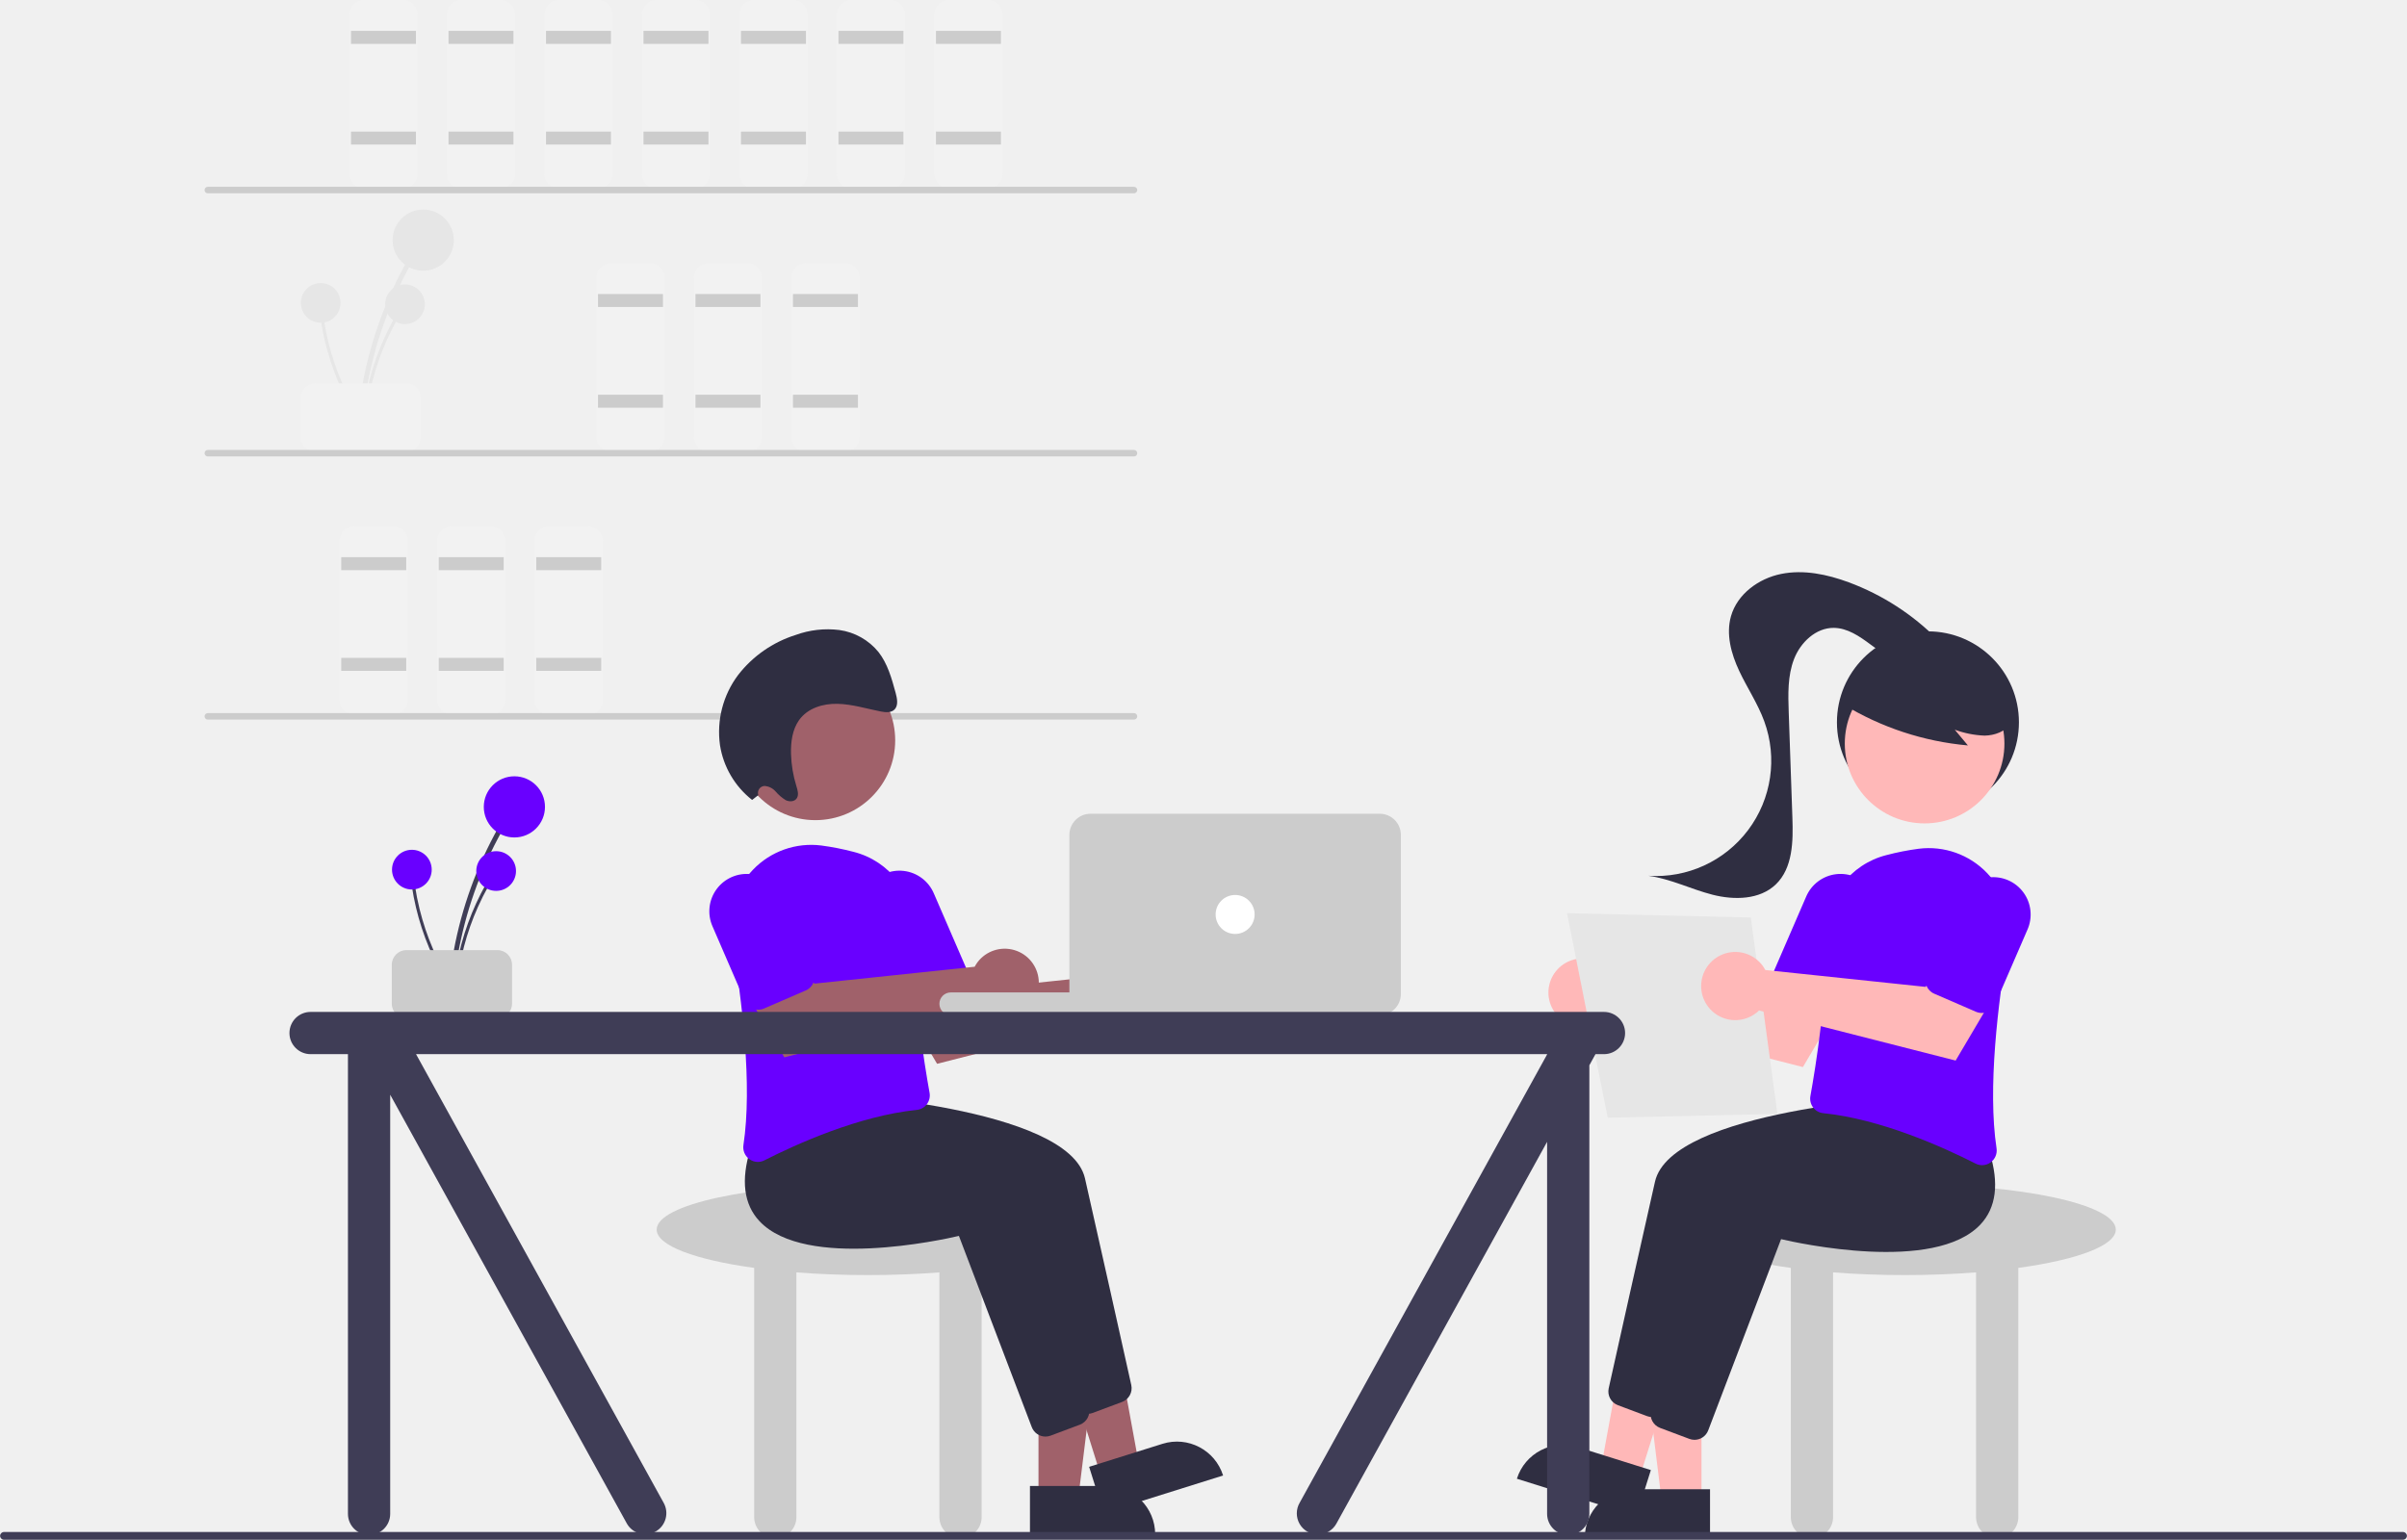
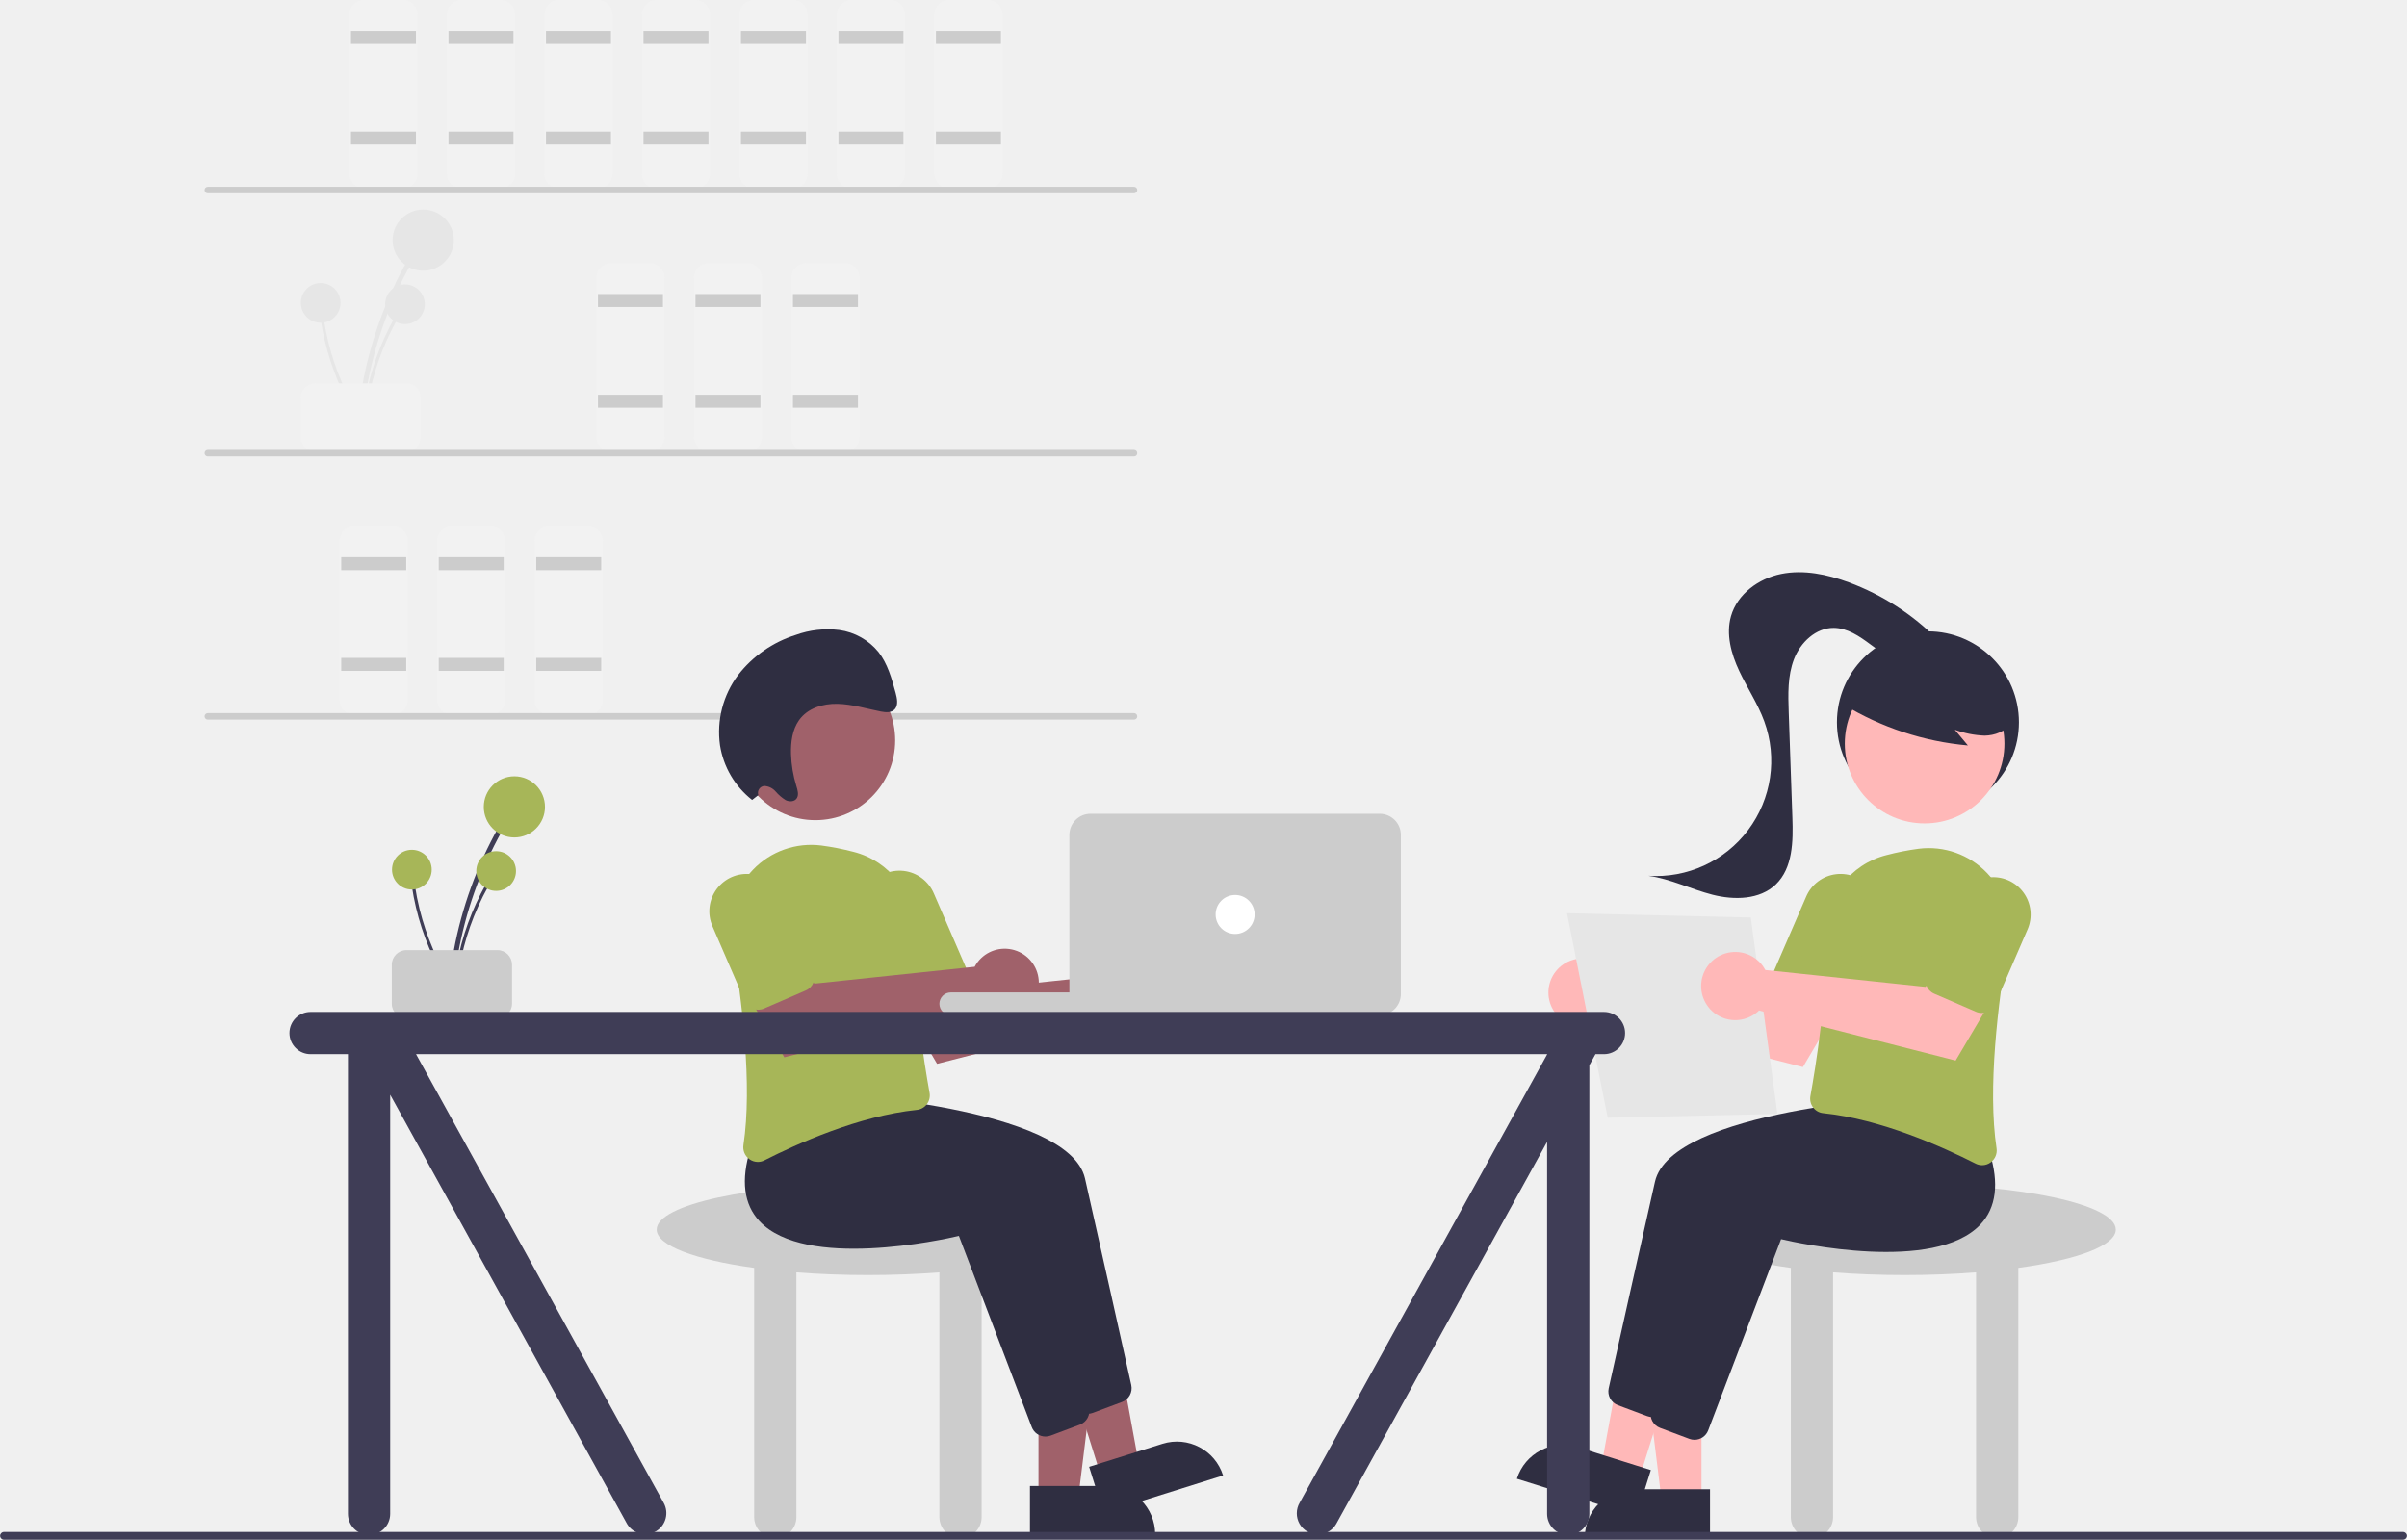
<svg xmlns="http://www.w3.org/2000/svg" id="b959f442-9ede-455f-a827-2b42a560702a" data-name="Layer 1" width="740.675" height="473.949" viewBox="0 0 740.675 473.949">
  <path d="M341.173,342.449a122.042,122.042,0,0,1,10.101-38.517q2.28-5.092,5.018-9.961a.744.744,0,0,0-1.284-.75,123.728,123.728,0,0,0-13.768,37.982q-1.034,5.584-1.554,11.246c-.088.952,1.399.946,1.486,0Z" transform="translate(-229.6623 -213.0257)" fill="#e6e6e6" />
  <circle cx="130.23" cy="73.914" r="9.414" fill="#e6e6e6" />
  <path d="M342.136,342.699a79.174,79.174,0,0,1,6.553-24.988q1.479-3.304,3.255-6.462a.483.483,0,0,0-.833-.487,80.268,80.268,0,0,0-8.932,24.641q-.671,3.622-1.008,7.296c-.057.618.908.614.964,0Z" transform="translate(-229.6623 -213.0257)" fill="#e6e6e6" />
  <circle cx="124.618" cy="93.662" r="6.108" fill="#e6e6e6" />
  <path d="M340.919,342.122a79.174,79.174,0,0,1-10.202-23.733q-.866-3.515-1.408-7.097a.483.483,0,0,0-.956.128,80.269,80.269,0,0,0,8.113,24.922q1.699,3.269,3.693,6.373c.335.522,1.093-.074.76-.593Z" transform="translate(-229.6623 -213.0257)" fill="#e6e6e6" />
  <circle cx="98.683" cy="93.233" r="6.108" fill="#e6e6e6" />
  <path d="M322.169,347.526v-12a4.505,4.505,0,0,1,4.5-4.5h28a4.505,4.505,0,0,1,4.5,4.5v12a4.505,4.505,0,0,1-4.5,4.5h-28A4.505,4.505,0,0,1,322.169,347.526Z" transform="translate(-229.6623 -213.0257)" fill="#f2f2f2" style="isolation:isolate" />
  <path d="M353.669,271.026h-12a4.505,4.505,0,0,1-4.5-4.5v-49a4.505,4.505,0,0,1,4.5-4.5h12a4.505,4.505,0,0,1,4.5,4.5v49A4.505,4.505,0,0,1,353.669,271.026Z" transform="translate(-229.6623 -213.0257)" fill="#f2f2f2" style="isolation:isolate" />
  <rect x="108.007" y="9.5" width="20" height="4" fill="#ccc" />
  <rect x="108.007" y="40.5" width="20" height="4" fill="#ccc" />
  <path d="M383.669,271.026h-12a4.505,4.505,0,0,1-4.5-4.5v-49a4.505,4.505,0,0,1,4.5-4.5h12a4.505,4.505,0,0,1,4.5,4.5v49A4.505,4.505,0,0,1,383.669,271.026Z" transform="translate(-229.6623 -213.0257)" fill="#f2f2f2" style="isolation:isolate" />
  <rect x="138.007" y="9.5" width="20" height="4" fill="#ccc" />
  <rect x="138.007" y="40.5" width="20" height="4" fill="#ccc" />
  <path d="M413.669,271.026h-12a4.505,4.505,0,0,1-4.5-4.5v-49a4.505,4.505,0,0,1,4.5-4.5h12a4.505,4.505,0,0,1,4.5,4.5v49A4.505,4.505,0,0,1,413.669,271.026Z" transform="translate(-229.6623 -213.0257)" fill="#f2f2f2" style="isolation:isolate" />
  <rect x="168.007" y="9.5" width="20" height="4" fill="#ccc" />
  <rect x="168.007" y="40.5" width="20" height="4" fill="#ccc" />
  <path d="M429.669,352.026h-12a4.505,4.505,0,0,1-4.5-4.5v-49a4.505,4.505,0,0,1,4.5-4.5h12a4.505,4.505,0,0,1,4.5,4.5v49A4.505,4.505,0,0,1,429.669,352.026Z" transform="translate(-229.6623 -213.0257)" fill="#f2f2f2" style="isolation:isolate" />
  <rect x="184.007" y="90.5" width="20" height="4" fill="#ccc" />
  <rect x="184.007" y="121.5" width="20" height="4" fill="#ccc" />
  <path d="M459.669,352.026h-12a4.505,4.505,0,0,1-4.5-4.5v-49a4.505,4.505,0,0,1,4.5-4.5h12a4.505,4.505,0,0,1,4.5,4.5v49A4.505,4.505,0,0,1,459.669,352.026Z" transform="translate(-229.6623 -213.0257)" fill="#f2f2f2" style="isolation:isolate" />
  <rect x="214.007" y="90.5" width="20" height="4" fill="#ccc" />
  <rect x="214.007" y="121.5" width="20" height="4" fill="#ccc" />
  <path d="M489.669,352.026h-12a4.505,4.505,0,0,1-4.5-4.5v-49a4.505,4.505,0,0,1,4.5-4.5h12a4.505,4.505,0,0,1,4.5,4.5v49A4.505,4.505,0,0,1,489.669,352.026Z" transform="translate(-229.6623 -213.0257)" fill="#f2f2f2" style="isolation:isolate" />
  <rect x="244.007" y="90.5" width="20" height="4" fill="#ccc" />
  <rect x="244.007" y="121.5" width="20" height="4" fill="#ccc" />
  <path d="M350.669,433.026h-12a4.505,4.505,0,0,1-4.5-4.5v-49a4.505,4.505,0,0,1,4.5-4.5h12a4.505,4.505,0,0,1,4.5,4.5v49A4.505,4.505,0,0,1,350.669,433.026Z" transform="translate(-229.6623 -213.0257)" fill="#f2f2f2" style="isolation:isolate" />
  <rect x="105.007" y="171.5" width="20" height="4" fill="#ccc" />
  <rect x="105.007" y="202.5" width="20" height="4" fill="#ccc" />
  <path d="M380.669,433.026h-12a4.505,4.505,0,0,1-4.5-4.5v-49a4.505,4.505,0,0,1,4.5-4.5h12a4.505,4.505,0,0,1,4.5,4.5v49A4.505,4.505,0,0,1,380.669,433.026Z" transform="translate(-229.6623 -213.0257)" fill="#f2f2f2" style="isolation:isolate" />
  <rect x="135.007" y="171.5" width="20" height="4" fill="#ccc" />
  <rect x="135.007" y="202.5" width="20" height="4" fill="#ccc" />
  <path d="M410.669,433.026h-12a4.505,4.505,0,0,1-4.5-4.5v-49a4.505,4.505,0,0,1,4.5-4.5h12a4.505,4.505,0,0,1,4.5,4.5v49A4.505,4.505,0,0,1,410.669,433.026Z" transform="translate(-229.6623 -213.0257)" fill="#f2f2f2" style="isolation:isolate" />
  <rect x="165.007" y="171.5" width="20" height="4" fill="#ccc" />
  <rect x="165.007" y="202.5" width="20" height="4" fill="#ccc" />
  <path d="M443.669,271.026h-12a4.505,4.505,0,0,1-4.5-4.5v-49a4.505,4.505,0,0,1,4.5-4.5h12a4.505,4.505,0,0,1,4.5,4.5v49A4.505,4.505,0,0,1,443.669,271.026Z" transform="translate(-229.6623 -213.0257)" fill="#f2f2f2" style="isolation:isolate" />
  <rect x="198.007" y="9.5" width="20" height="4" fill="#ccc" />
  <rect x="198.007" y="40.5" width="20" height="4" fill="#ccc" />
  <path d="M473.669,271.026h-12a4.505,4.505,0,0,1-4.5-4.5v-49a4.505,4.505,0,0,1,4.5-4.5h12a4.505,4.505,0,0,1,4.5,4.5v49A4.505,4.505,0,0,1,473.669,271.026Z" transform="translate(-229.6623 -213.0257)" fill="#f2f2f2" style="isolation:isolate" />
  <rect x="228.007" y="9.5" width="20" height="4" fill="#ccc" />
  <rect x="228.007" y="40.5" width="20" height="4" fill="#ccc" />
  <path d="M503.669,271.026h-12a4.505,4.505,0,0,1-4.5-4.5v-49a4.505,4.505,0,0,1,4.5-4.5h12a4.505,4.505,0,0,1,4.5,4.5v49A4.505,4.505,0,0,1,503.669,271.026Z" transform="translate(-229.6623 -213.0257)" fill="#f2f2f2" style="isolation:isolate" />
  <rect x="258.007" y="9.5" width="20" height="4" fill="#ccc" />
  <rect x="258.007" y="40.5" width="20" height="4" fill="#ccc" />
  <path d="M533.669,271.026h-12a4.505,4.505,0,0,1-4.5-4.5v-49a4.505,4.505,0,0,1,4.5-4.5h12a4.505,4.505,0,0,1,4.5,4.5v49A4.505,4.505,0,0,1,533.669,271.026Z" transform="translate(-229.6623 -213.0257)" fill="#f2f2f2" style="isolation:isolate" />
  <rect x="288.007" y="9.5" width="20" height="4" fill="#ccc" />
  <rect x="288.007" y="40.5" width="20" height="4" fill="#ccc" />
  <path d="M578.61,272.526h-285a1,1,0,0,1,0-2h285a1,1,0,0,1,0,2Z" transform="translate(-229.6623 -213.0257)" fill="#ccc" />
  <path d="M578.61,353.526h-285a1,1,0,0,1,0-2h285a1,1,0,0,1,0,2Z" transform="translate(-229.6623 -213.0257)" fill="#ccc" />
  <path d="M578.61,434.526h-285a1,1,0,0,1,0-2h285a1,1,0,0,1,0,2Z" transform="translate(-229.6623 -213.0257)" fill="#ccc" />
  <path d="M561.732,591.508c0-7.732-29.102-14-65-14s-65,6.268-65,14c0,4.955,11.964,9.306,30,11.794V680.008a6.5,6.5,0,0,0,13,0V604.684c6.872.532,14.277.824,22,.824s15.128-.292,22-.824v75.324a6.5,6.5,0,0,0,13,0V603.302C549.768,600.814,561.732,596.463,561.732,591.508Z" transform="translate(-229.6623 -213.0257)" fill="#ccc" />
  <polygon points="319.563 460.906 331.823 460.906 337.655 413.618 319.561 413.618 319.563 460.906" fill="#a0616a" />
  <path d="M546.598,670.428h38.531a0,0,0,0,1,0,0v14.887a0,0,0,0,1,0,0H561.485a14.887,14.887,0,0,1-14.887-14.887v0A0,0,0,0,1,546.598,670.428Z" transform="translate(902.0962 1142.692) rotate(179.9974)" fill="#2f2e41" />
  <polygon points="338.701 454.064 350.398 450.393 341.806 403.528 324.542 408.945 338.701 454.064" fill="#a0616a" />
  <path d="M566.152,658.424h38.531a0,0,0,0,1,0,0v14.887a0,0,0,0,1,0,0H581.039a14.887,14.887,0,0,1-14.887-14.887v0A0,0,0,0,1,566.152,658.424Z" transform="translate(1113.688 912.876) rotate(162.5774)" fill="#2f2e41" />
  <path d="M560.161,645.324l-22.427-58.871c-5.031,1.182-47.227,10.519-61.359-4.528-4.843-5.157-5.788-12.629-2.808-22.208l8.248-10.364.256.014c3.118.164,76.435,4.273,81.461,26.389,4.238,18.645,11.977,53.405,14.247,63.615a4.516,4.516,0,0,1-2.814,5.184l-9.019,3.382a4.462,4.462,0,0,1-1.572.286A4.513,4.513,0,0,1,560.161,645.324Z" transform="translate(-229.6623 -213.0257)" fill="#2f2e41" />
  <path d="M547.161,652.324l-22.427-58.871c-5.032,1.182-47.227,10.518-61.359-4.528-4.843-5.157-5.788-12.629-2.808-22.208l8.248-10.364.256.014c3.118.164,76.435,4.273,81.461,26.389,4.238,18.645,11.977,53.405,14.247,63.615a4.516,4.516,0,0,1-2.814,5.184l-9.019,3.382a4.462,4.462,0,0,1-1.572.286A4.513,4.513,0,0,1,547.161,652.324Z" transform="translate(-229.6623 -213.0257)" fill="#2f2e41" />
  <path d="M577.469,511.202a10.527,10.527,0,0,0-.885,1.402l-49.32,5.196-7.1-9.734-16.091,8.794,13.944,23.621,60.487-15.423a10.496,10.496,0,1,0-1.036-13.857Z" transform="translate(-229.6623 -213.0257)" fill="#a0616a" />
-   <path d="M460.25,569.825a4.507,4.507,0,0,1-1.819-4.349c2.782-18.343-.419-44.619-3.595-63.433a24.795,24.795,0,0,1,27.559-28.762,79.865,79.865,0,0,1,9.913,1.954h0a24.596,24.596,0,0,1,18.582,24.468c-.475,18.154,3.211,40.806,4.818,49.701a4.519,4.519,0,0,1-.834,3.511,4.392,4.392,0,0,1-3.095,1.75c-17.808,1.817-37.012,10.502-46.875,15.517a4.501,4.501,0,0,1-2.05.501A4.429,4.429,0,0,1,460.25,569.825Z" transform="translate(-229.6623 -213.0257)" fill="#6900ff" />
-   <path d="M508.321,522.514a4.471,4.471,0,0,1-2.474-2.397l-9.931-22.942a11.5,11.5,0,1,1,21.107-9.136l9.932,22.942a4.506,4.506,0,0,1-2.342,5.917l-12.848,5.562a4.469,4.469,0,0,1-3.444.055Z" transform="translate(-229.6623 -213.0257)" fill="#6900ff" />
+   <path d="M460.25,569.825a4.507,4.507,0,0,1-1.819-4.349c2.782-18.343-.419-44.619-3.595-63.433a24.795,24.795,0,0,1,27.559-28.762,79.865,79.865,0,0,1,9.913,1.954h0a24.596,24.596,0,0,1,18.582,24.468c-.475,18.154,3.211,40.806,4.818,49.701a4.519,4.519,0,0,1-.834,3.511,4.392,4.392,0,0,1-3.095,1.75c-17.808,1.817-37.012,10.502-46.875,15.517a4.501,4.501,0,0,1-2.05.501A4.429,4.429,0,0,1,460.25,569.825Z" transform="translate(-229.6623 -213.0257)" fill="#a7b658" />
+   <path d="M508.321,522.514a4.471,4.471,0,0,1-2.474-2.397l-9.931-22.942a11.5,11.5,0,1,1,21.107-9.136l9.932,22.942a4.506,4.506,0,0,1-2.342,5.917l-12.848,5.562a4.469,4.469,0,0,1-3.444.055Z" transform="translate(-229.6623 -213.0257)" fill="#a7b658" />
  <path d="M530.469,509.202a10.527,10.527,0,0,0-.885,1.402l-49.32,5.196-7.1-9.734-16.091,8.794,13.944,23.621,60.487-15.423a10.496,10.496,0,1,0-1.036-13.857Z" transform="translate(-229.6623 -213.0257)" fill="#a0616a" />
-   <path d="M461.321,523.514a4.471,4.471,0,0,1-2.474-2.397l-9.931-22.942a11.5,11.5,0,1,1,21.107-9.136l9.932,22.942a4.506,4.506,0,0,1-2.342,5.917l-12.848,5.562a4.469,4.469,0,0,1-3.444.055Z" transform="translate(-229.6623 -213.0257)" fill="#6900ff" />
+   <path d="M461.321,523.514a4.471,4.471,0,0,1-2.474-2.397l-9.931-22.942a11.5,11.5,0,1,1,21.107-9.136l9.932,22.942a4.506,4.506,0,0,1-2.342,5.917l-12.848,5.562a4.469,4.469,0,0,1-3.444.055Z" transform="translate(-229.6623 -213.0257)" fill="#a7b658" />
  <circle cx="250.906" cy="227.891" r="24.561" fill="#a0616a" />
  <path d="M463.008,457.773a2.135,2.135,0,0,1,1.856-2.819,4.93,4.93,0,0,1,3.476,1.715,13.834,13.834,0,0,0,3.071,2.637c1.188.599,2.8.514,3.477-.628.636-1.072.2-2.508-.185-3.753a36.907,36.907,0,0,1-1.63-9.77c-.111-3.7.411-7.562,2.46-10.448,2.644-3.725,7.371-5.139,11.845-5.036s8.875,1.484,13.307,2.357c1.53.301,3.328.455,4.352-.73,1.088-1.261.688-3.301.226-5.004-1.201-4.417-2.475-8.985-5.265-12.552a18.898,18.898,0,0,0-12.061-6.79,28.938,28.938,0,0,0-13.462,1.528,36.096,36.096,0,0,0-17.683,12.319,29.236,29.236,0,0,0-5.578,21.6,26.667,26.667,0,0,0,9.886,16.855Z" transform="translate(-229.6623 -213.0257)" fill="#2f2e41" />
  <path d="M369.228,516.902a122.042,122.042,0,0,1,10.101-38.517q2.28-5.092,5.018-9.961a.744.744,0,0,0-1.284-.75,123.728,123.728,0,0,0-13.768,37.982q-1.034,5.584-1.554,11.246c-.088.952,1.399.946,1.486,0Z" transform="translate(-229.6623 -213.0257)" fill="#3f3d56" />
-   <circle cx="158.285" cy="248.368" r="9.414" fill="#6900ff" />
+   <circle cx="158.285" cy="248.368" r="9.414" fill="#a7b658" />
  <path d="M370.191,517.152a79.174,79.174,0,0,1,6.553-24.988q1.479-3.304,3.255-6.462a.483.483,0,0,0-.833-.487,80.268,80.268,0,0,0-8.932,24.641q-.671,3.622-1.008,7.296c-.057.618.908.614.964,0Z" transform="translate(-229.6623 -213.0257)" fill="#3f3d56" />
-   <circle cx="152.673" cy="268.115" r="6.108" fill="#6900ff" />
+   <circle cx="152.673" cy="268.115" r="6.108" fill="#a7b658" />
  <path d="M368.974,516.576a79.174,79.174,0,0,1-10.202-23.733q-.866-3.515-1.408-7.097a.483.483,0,0,0-.956.128,80.269,80.269,0,0,0,8.113,24.922q1.699,3.269,3.693,6.373c.335.522,1.093-.074.76-.593Z" transform="translate(-229.6623 -213.0257)" fill="#3f3d56" />
-   <circle cx="126.738" cy="267.687" r="6.108" fill="#6900ff" />
+   <circle cx="126.738" cy="267.687" r="6.108" fill="#a7b658" />
  <path d="M350.224,521.979v-12a4.505,4.505,0,0,1,4.5-4.5h28a4.505,4.505,0,0,1,4.5,4.5v12a4.505,4.505,0,0,1-4.5,4.5h-28A4.505,4.505,0,0,1,350.224,521.979Z" transform="translate(-229.6623 -213.0257)" fill="#ccc" />
  <rect x="289.07" y="305.482" width="86" height="7" rx="3.5" fill="#ccc" />
  <path d="M654.232,525.508h-89a6.507,6.507,0,0,1-6.5-6.5v-49a6.507,6.507,0,0,1,6.5-6.5h89a6.507,6.507,0,0,1,6.5,6.5v49A6.507,6.507,0,0,1,654.232,525.508Z" transform="translate(-229.6623 -213.0257)" fill="#ccc" />
  <circle cx="380.07" cy="281.482" r="6" fill="#fff" />
  <path d="M880.732,591.508c0-7.732-29.102-14-65-14s-65,6.268-65,14c0,4.955,11.964,9.306,30,11.794V680.008a6.5,6.5,0,0,0,13,0V604.684c6.872.532,14.277.824,22,.824s15.128-.292,22-.824v75.324a6.5,6.5,0,0,0,13,0V603.302C868.768,600.814,880.732,596.463,880.732,591.508Z" transform="translate(-229.6623 -213.0257)" fill="#ccc" />
  <circle cx="593.257" cy="222.34" r="28" fill="#2f2e41" />
  <polygon points="523.577 461.906 511.317 461.906 505.485 414.618 523.579 414.618 523.577 461.906" fill="#ffb8b8" />
  <path d="M502.56,458.403h23.644a0,0,0,0,1,0,0v14.887a0,0,0,0,1,0,0H487.673a0,0,0,0,1,0,0v0A14.887,14.887,0,0,1,502.56,458.403Z" fill="#2f2e41" />
  <polygon points="504.439 455.064 492.742 451.393 501.334 404.528 518.598 409.945 504.439 455.064" fill="#ffb8b8" />
  <path d="M712.668,659.424h23.644a0,0,0,0,1,0,0v14.887a0,0,0,0,1,0,0H697.781a0,0,0,0,1,0,0v0A14.887,14.887,0,0,1,712.668,659.424Z" transform="translate(2.90601 -397.1277) rotate(17.42262)" fill="#2f2e41" />
  <path d="M738.09,649.222a4.462,4.462,0,0,1-1.572-.286l-9.019-3.382a4.516,4.516,0,0,1-2.814-5.184c2.271-10.21,10.01-44.971,14.247-63.615,5.026-22.115,78.343-26.225,81.461-26.389l.256-.014L828.897,560.717c2.98,9.579,2.036,17.051-2.808,22.208-14.132,15.047-56.327,5.71-61.359,4.528l-22.427,58.871A4.513,4.513,0,0,1,738.09,649.222Z" transform="translate(-229.6623 -213.0257)" fill="#2f2e41" />
  <path d="M751.09,656.222a4.462,4.462,0,0,1-1.572-.286l-9.019-3.382a4.516,4.516,0,0,1-2.814-5.184c2.271-10.21,10.01-44.971,14.247-63.615,5.026-22.115,78.343-26.225,81.461-26.389l.256-.014L841.897,567.717c2.98,9.579,2.036,17.051-2.808,22.208-14.132,15.046-56.327,5.71-61.359,4.528l-22.427,58.871A4.513,4.513,0,0,1,751.09,656.222Z" transform="translate(-229.6623 -213.0257)" fill="#2f2e41" />
  <path d="M724.995,512.202a10.526,10.526,0,0,1,.885,1.402l49.32,5.196,7.1-9.734,16.091,8.794-13.944,23.621L723.959,526.059a10.496,10.496,0,1,1,1.036-13.857Z" transform="translate(-229.6623 -213.0257)" fill="#ffb8b8" />
-   <path d="M839.608,571.684a4.501,4.501,0,0,1-2.05-.501c-9.862-5.015-29.066-13.699-46.875-15.517a4.392,4.392,0,0,1-3.095-1.75,4.519,4.519,0,0,1-.834-3.511c1.607-8.896,5.293-31.547,4.818-49.701a24.596,24.596,0,0,1,18.582-24.468h0a79.864,79.864,0,0,1,9.913-1.954,24.795,24.795,0,0,1,27.559,28.762c-3.176,18.813-6.377,45.09-3.595,63.433a4.507,4.507,0,0,1-1.819,4.349A4.429,4.429,0,0,1,839.608,571.684Z" transform="translate(-229.6623 -213.0257)" fill="#6900ff" />
-   <path d="M792.486,523.832a4.496,4.496,0,0,1-1.787-.373l-12.848-5.562a4.506,4.506,0,0,1-2.342-5.917l9.932-22.942a11.5,11.5,0,1,1,21.107,9.136l-9.931,22.942a4.511,4.511,0,0,1-4.131,2.716Z" transform="translate(-229.6623 -213.0257)" fill="#6900ff" />
+   <path d="M839.608,571.684a4.501,4.501,0,0,1-2.05-.501c-9.862-5.015-29.066-13.699-46.875-15.517a4.392,4.392,0,0,1-3.095-1.75,4.519,4.519,0,0,1-.834-3.511c1.607-8.896,5.293-31.547,4.818-49.701a24.596,24.596,0,0,1,18.582-24.468h0a79.864,79.864,0,0,1,9.913-1.954,24.795,24.795,0,0,1,27.559,28.762c-3.176,18.813-6.377,45.09-3.595,63.433a4.507,4.507,0,0,1-1.819,4.349A4.429,4.429,0,0,1,839.608,571.684Z" transform="translate(-229.6623 -213.0257)" fill="#a7b658" />
+   <path d="M792.486,523.832a4.496,4.496,0,0,1-1.787-.373l-12.848-5.562a4.506,4.506,0,0,1-2.342-5.917l9.932-22.942a11.5,11.5,0,1,1,21.107,9.136l-9.931,22.942a4.511,4.511,0,0,1-4.131,2.716Z" transform="translate(-229.6623 -213.0257)" fill="#a7b658" />
  <circle cx="592.234" cy="228.891" r="24.561" fill="#ffb8b8" />
  <path d="M796.893,429.85A88.591,88.591,0,0,0,835.219,442.478l-4.04-4.841a29.688,29.688,0,0,0,9.171,1.821c3.13-.049,6.41-1.254,8.186-3.832a9.342,9.342,0,0,0,.625-8.63,17.694,17.694,0,0,0-5.566-6.96,33.14,33.14,0,0,0-30.844-5.512,19.806,19.806,0,0,0-9.212,5.909c-2.328,2.872-6.811,5.432-5.619,8.932Z" transform="translate(-229.6623 -213.0257)" fill="#2f2e41" />
  <path d="M826.026,410.029a75.485,75.485,0,0,0-27.463-17.759c-6.639-2.459-13.865-3.979-20.805-2.582s-13.504,6.198-15.44,13.008c-1.583,5.568.052,11.564,2.509,16.806s5.738,10.102,7.725,15.54a35.468,35.468,0,0,1-35.689,47.562c6.819.914,13.105,4.119,19.771,5.825s14.533,1.59,19.486-3.185c5.241-5.052,5.346-13.267,5.092-20.542l-1.13-32.445c-.192-5.515-.356-11.208,1.633-16.356s6.716-9.656,12.235-9.609c4.183.035,7.884,2.569,11.239,5.068s6.904,5.165,11.071,5.536,8.923-2.711,8.611-6.882" transform="translate(-229.6623 -213.0257)" fill="#2f2e41" />
  <polygon points="482.197 281.087 538.75 282.422 546.943 342.878 494.716 344.05 482.197 281.087" fill="#e6e6e6" />
  <path d="M771.995,510.202a10.526,10.526,0,0,1,.885,1.402l49.32,5.196,7.1-9.734,16.091,8.794-13.944,23.621L770.959,524.059a10.496,10.496,0,1,1,1.036-13.857Z" transform="translate(-229.6623 -213.0257)" fill="#ffb8b8" />
-   <path d="M839.486,524.832a4.496,4.496,0,0,1-1.787-.373l-12.848-5.562a4.506,4.506,0,0,1-2.342-5.917l9.932-22.942a11.5,11.5,0,1,1,21.107,9.136l-9.931,22.942a4.511,4.511,0,0,1-4.131,2.716Z" transform="translate(-229.6623 -213.0257)" fill="#6900ff" />
+   <path d="M839.486,524.832a4.496,4.496,0,0,1-1.787-.373l-12.848-5.562a4.506,4.506,0,0,1-2.342-5.917l9.932-22.942a11.5,11.5,0,1,1,21.107,9.136l-9.931,22.942a4.511,4.511,0,0,1-4.131,2.716Z" transform="translate(-229.6623 -213.0257)" fill="#a7b658" />
  <path d="M723.232,524.508h-398a6.5,6.5,0,1,0,0,13h11.5v141.5a6.5,6.5,0,0,0,13,0V549.998l72.871,132.078a6.5,6.5,0,0,0,11.258-6.5L357.686,537.508H705.732v.084l-76.129,137.984a6.5,6.5,0,1,0,11.258,6.5l64.871-117.578V679.008a6.5,6.5,0,0,0,13,0V540.935l1.891-3.427h2.609a6.5,6.5,0,0,0,0-13Z" transform="translate(-229.6623 -213.0257)" fill="#3f3d56" />
  <path d="M969.147,686.974H230.853a1.191,1.191,0,0,1,0-2.381H969.147a1.191,1.191,0,0,1,0,2.381Z" transform="translate(-229.6623 -213.0257)" fill="#3f3d56" />
</svg>
